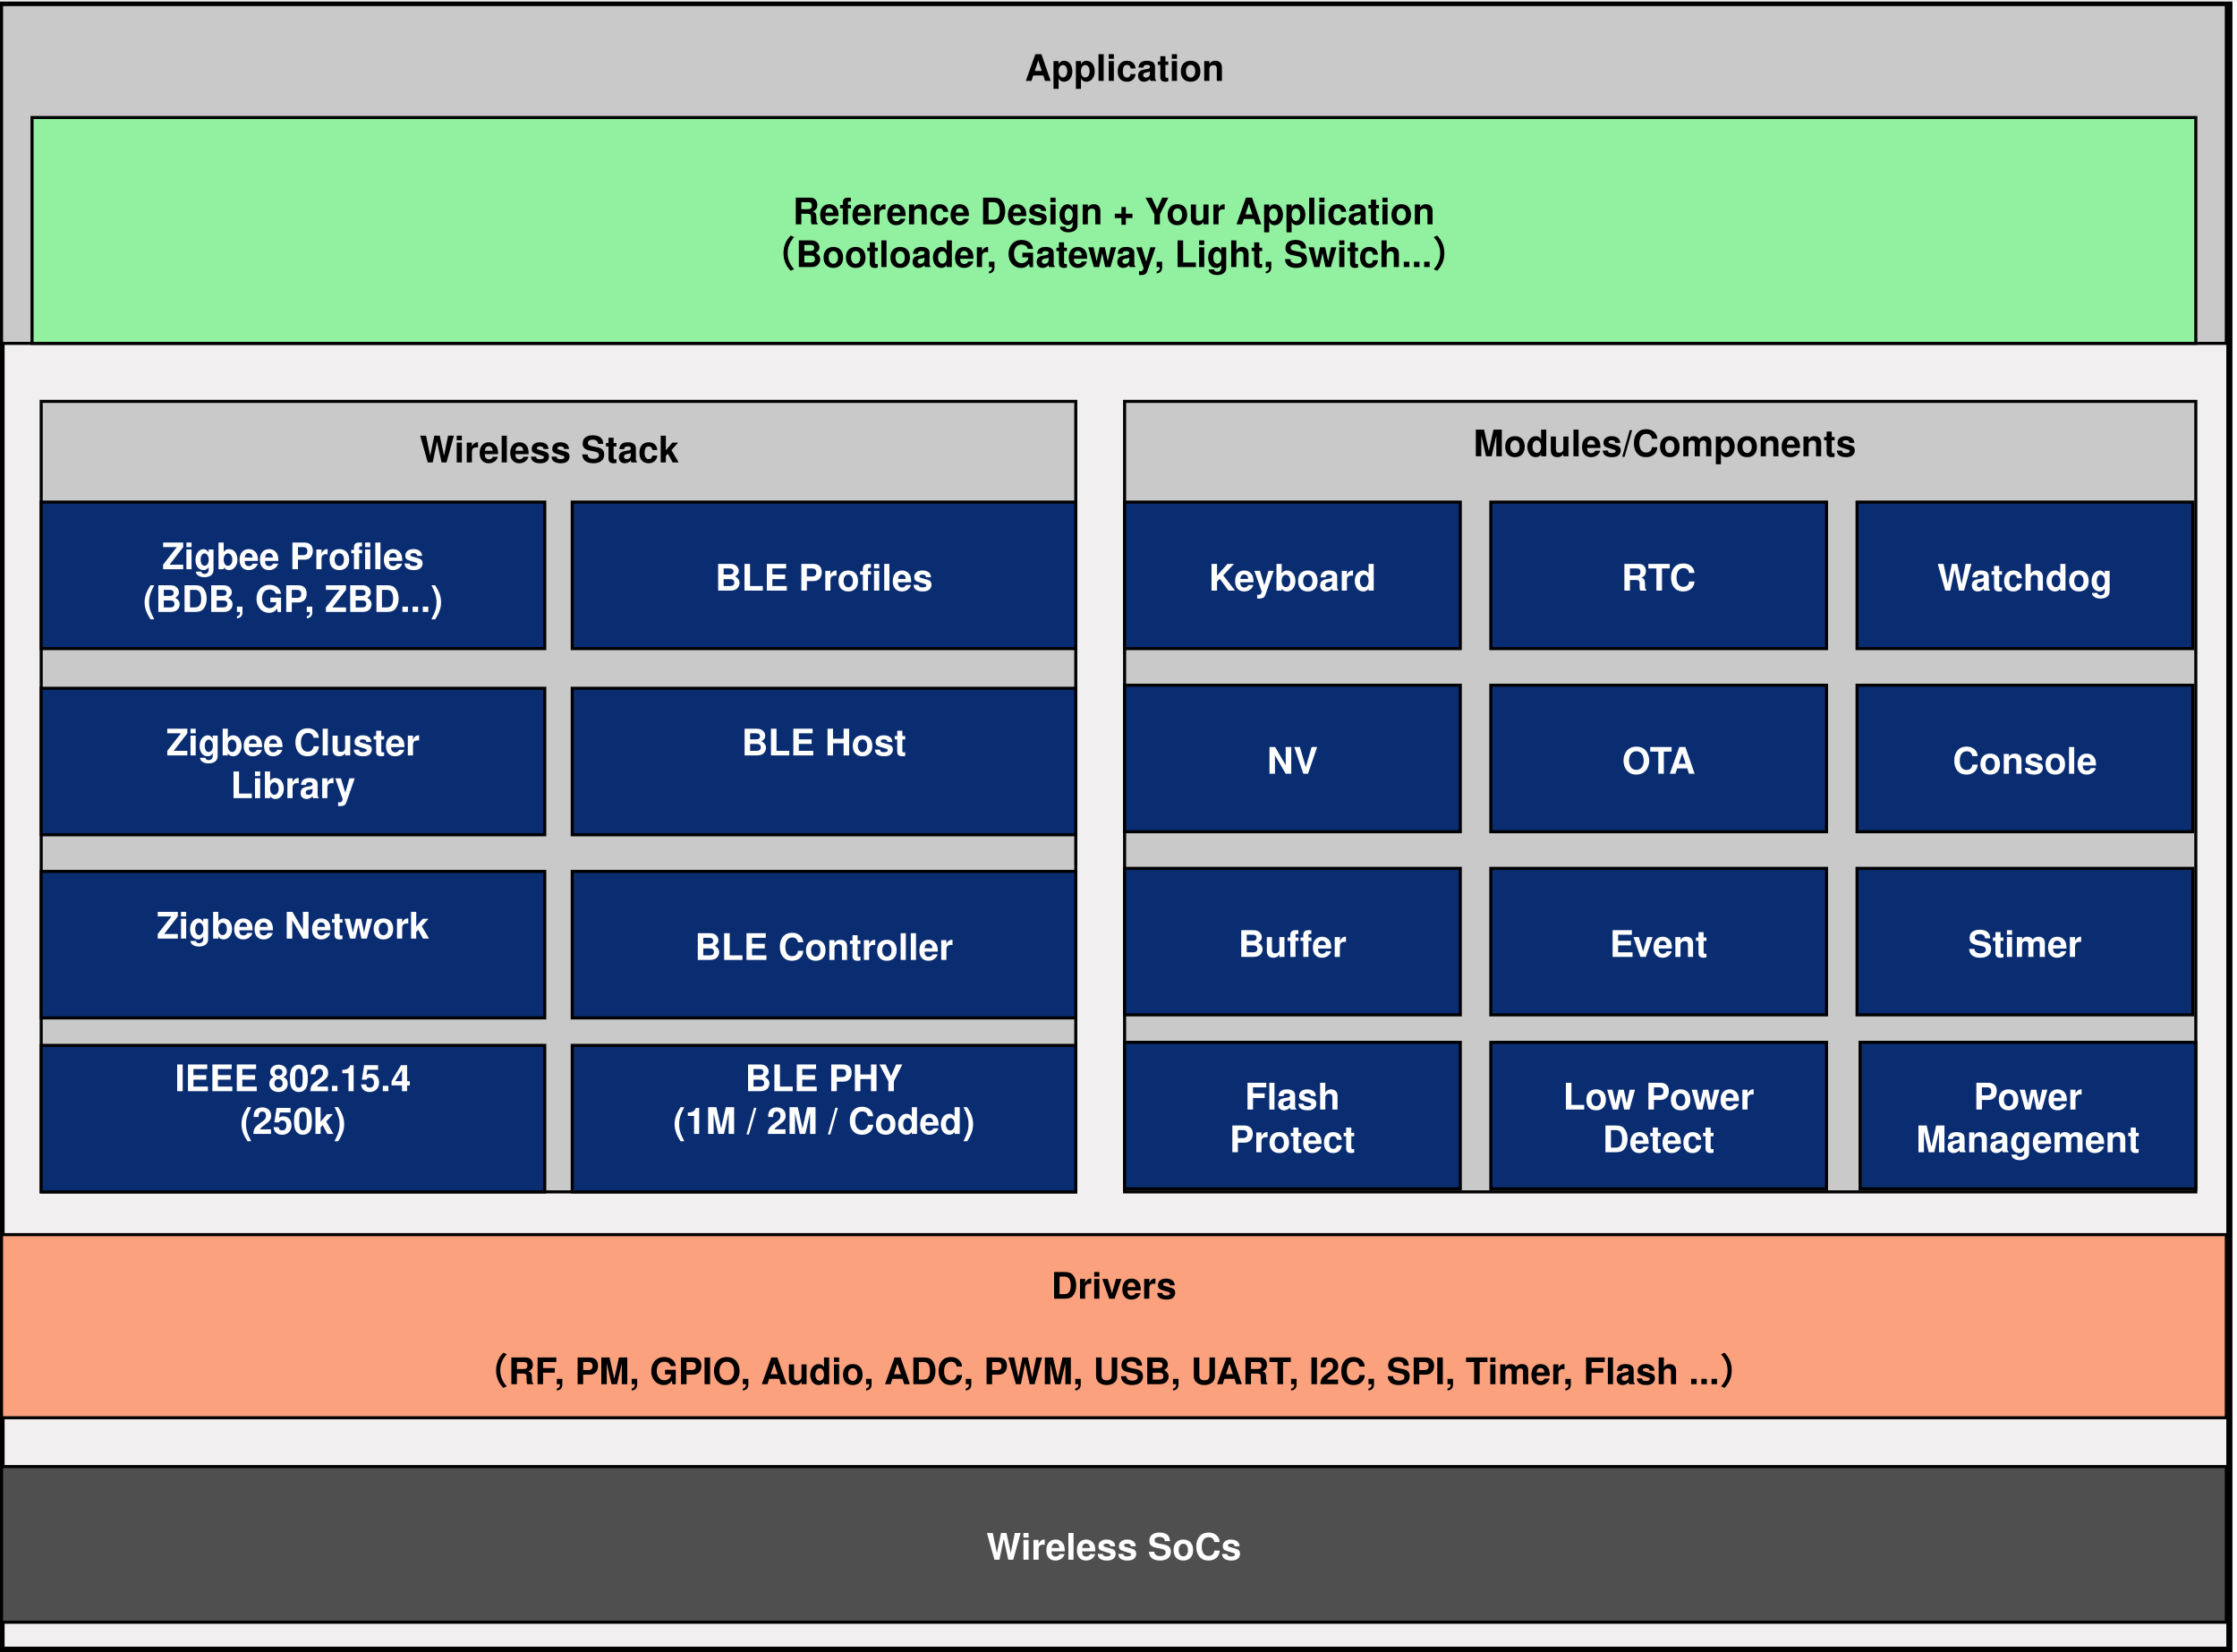
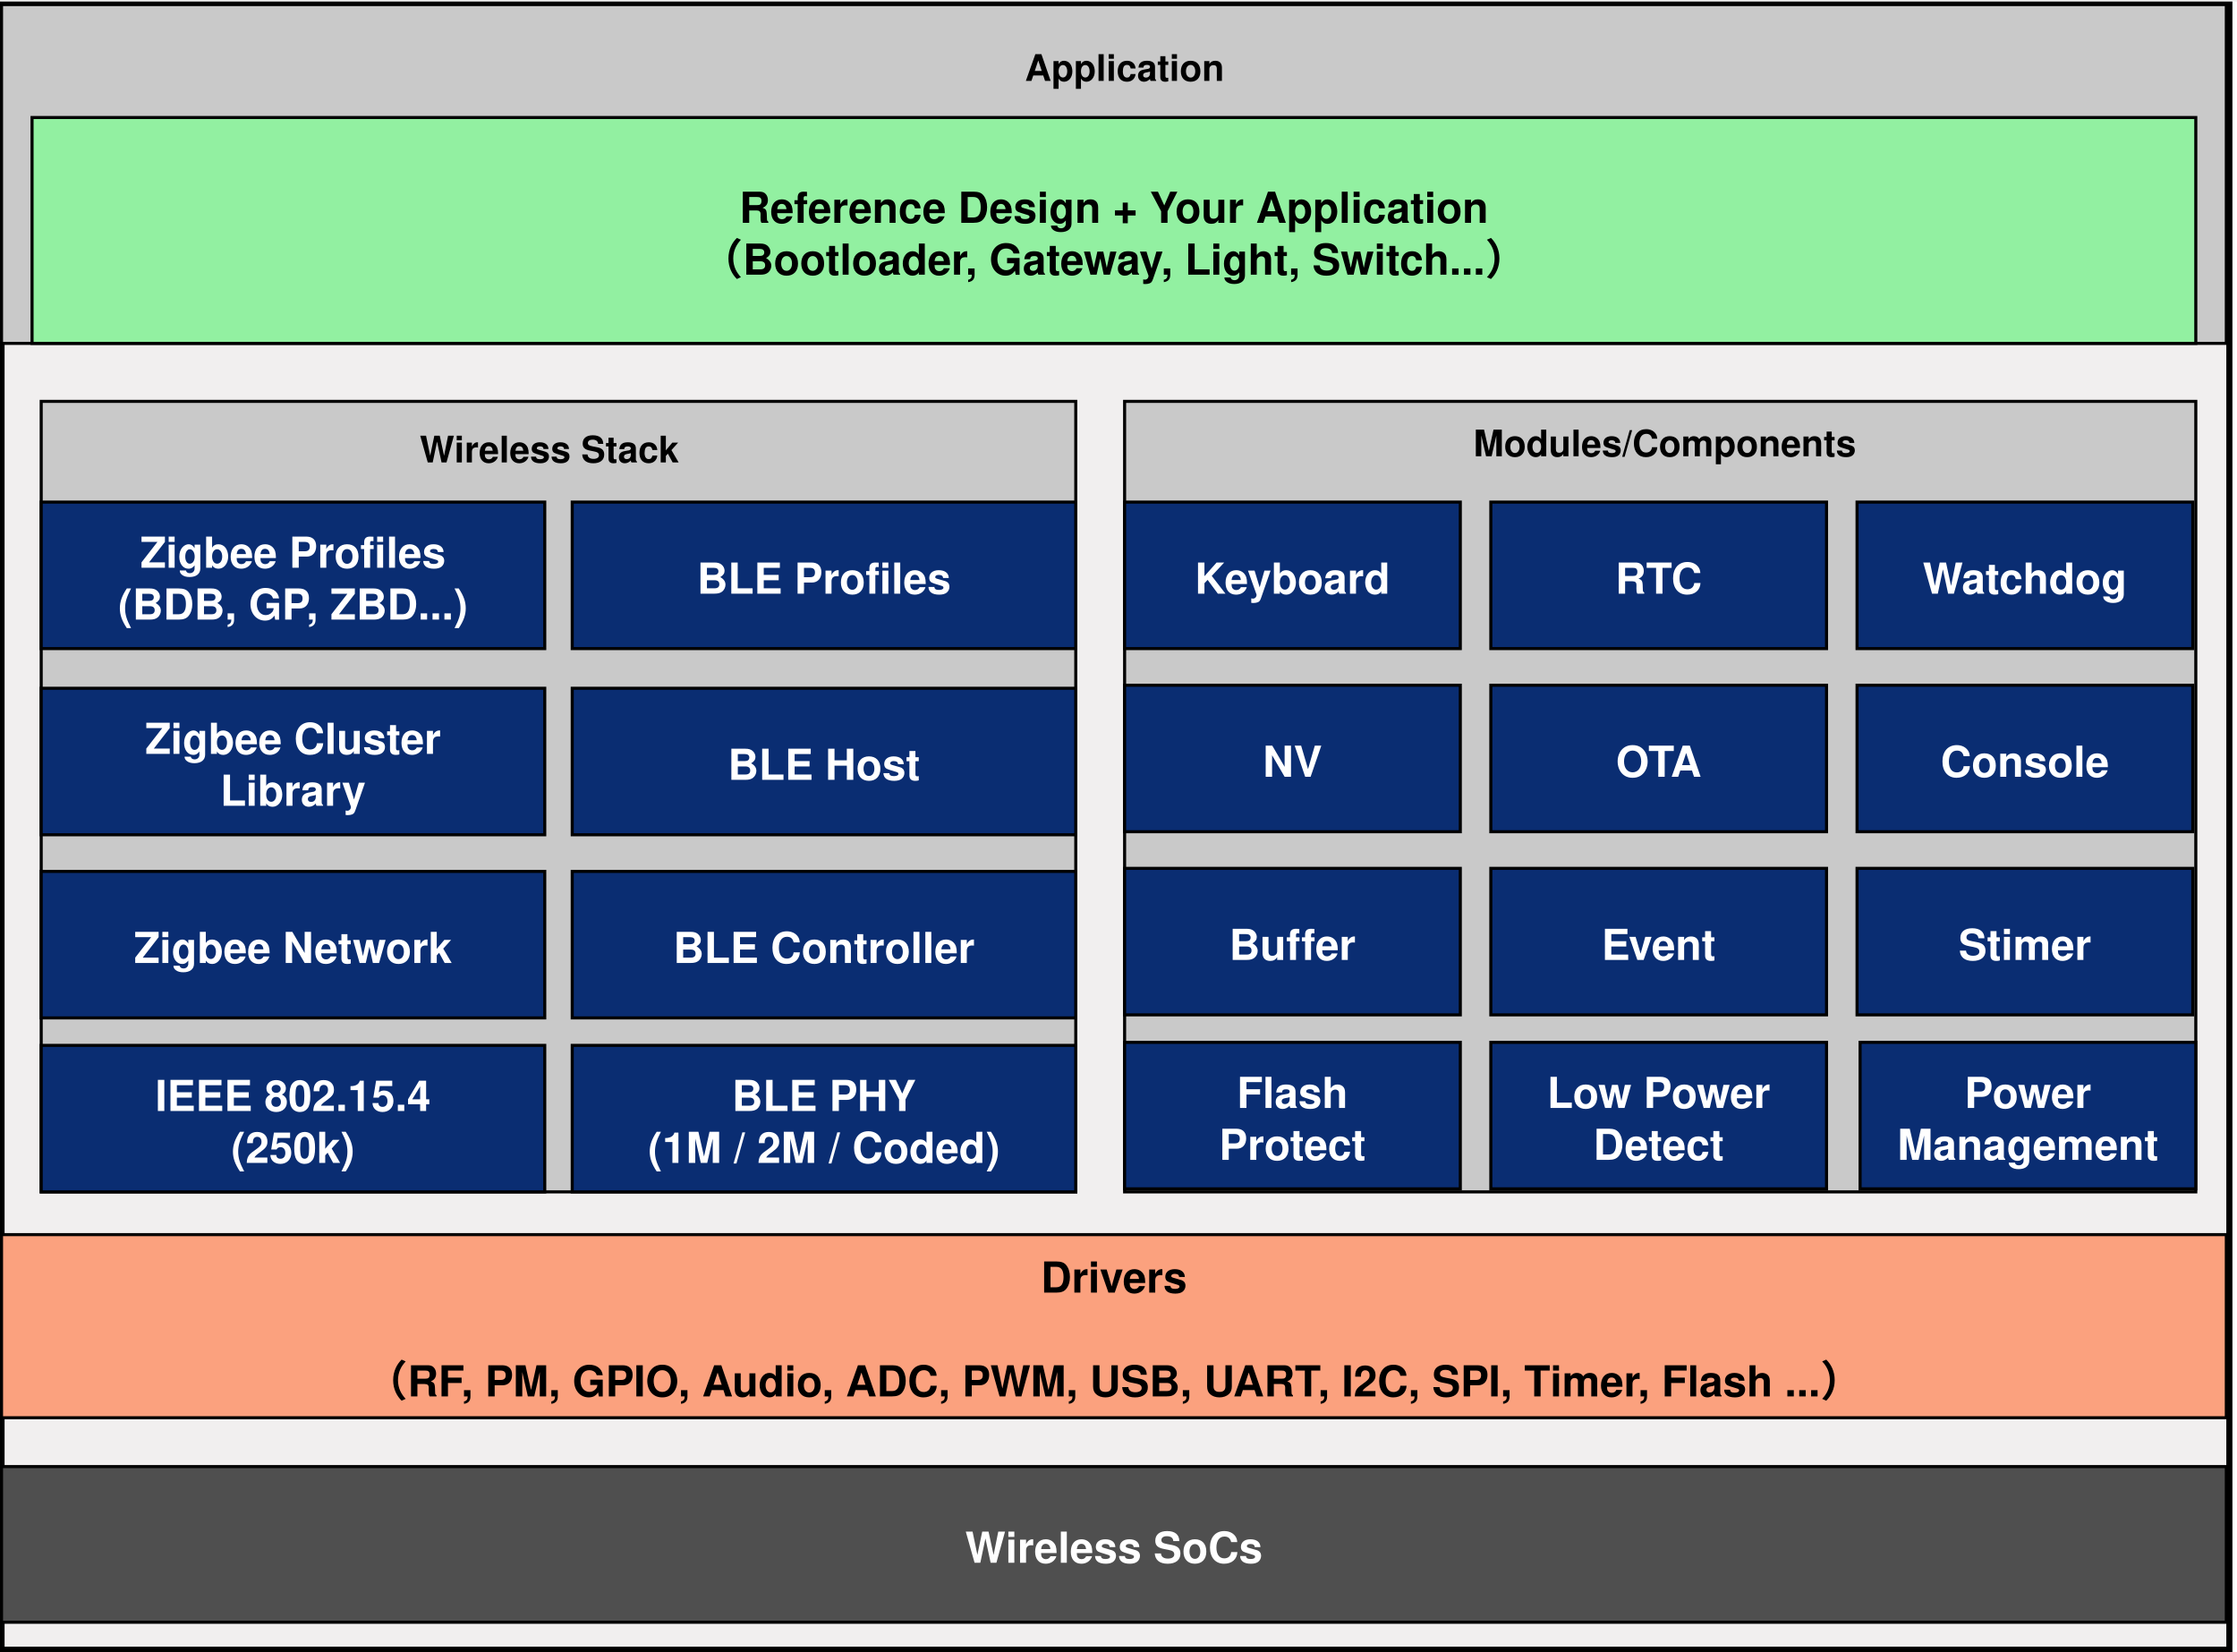
<svg xmlns="http://www.w3.org/2000/svg" style="background: #ffffff; background-color: light-dark(#ffffff, var(--ge-dark-color, #121212)); color-scheme: light dark;" version="1.1" width="733px" height="541px" viewBox="-0.5 -0.5 733 541">
  <defs />
  <rect fill="#ffffff" width="100%" height="100%" x="0" y="0" style="fill: light-dark(#ffffff, var(--ge-dark-color, #121212));" />
  <g>
    <g data-cell-id="0">
      <g data-cell-id="1">
        <g data-cell-id="8fLxm4INdNLimyuvqtVl-1">
          <g>
            <rect x="0" y="1" width="730" height="539" fill="#f1efef" stroke="#000000" stroke-width="2" pointer-events="all" style="fill: rgb(241, 239, 239); stroke: light-dark(rgb(0, 0, 0), rgb(255, 255, 255));" />
          </g>
        </g>
        <g data-cell-id="8fLxm4INdNLimyuvqtVl-2">
          <g>
            <rect x="368" y="131" width="351" height="259" fill="#c9c9c9" stroke="#000000" pointer-events="all" style="fill: rgb(201, 201, 201); stroke: light-dark(rgb(0, 0, 0), rgb(255, 255, 255));" />
          </g>
        </g>
        <g data-cell-id="8fLxm4INdNLimyuvqtVl-3">
          <g>
            <rect x="13" y="131" width="339" height="259" fill="#c9c9c9" stroke="#000000" pointer-events="all" style="fill: rgb(201, 201, 201); stroke: light-dark(rgb(0, 0, 0), rgb(255, 255, 255));" />
          </g>
        </g>
        <g data-cell-id="8fLxm4INdNLimyuvqtVl-4">
          <g>
            <rect x="69.5" y="126" width="220" height="40" fill="none" stroke="none" pointer-events="all" />
          </g>
          <g>
            <g fill="#000000" font-family="Helvetica" font-weight="bold" text-anchor="middle" font-size="12px" style="fill: light-dark(rgb(0, 0, 0), rgb(255, 255, 255));">
              <text x="179.5" y="151">Wireless Stack</text>
            </g>
          </g>
        </g>
        <g data-cell-id="8fLxm4INdNLimyuvqtVl-5">
          <g>
            <rect x="435" y="124" width="220" height="40" fill="none" stroke="none" pointer-events="all" />
          </g>
          <g>
            <g fill="#000000" font-family="Helvetica" font-weight="bold" text-anchor="middle" font-size="12px" style="fill: light-dark(rgb(0, 0, 0), rgb(255, 255, 255));">
              <text x="545" y="149">Modules/Components</text>
            </g>
          </g>
        </g>
        <g data-cell-id="8fLxm4INdNLimyuvqtVl-6">
          <g>
            <rect x="13" y="164" width="165" height="48" fill="#0a2d72" stroke="#000000" pointer-events="all" style="fill: rgb(10, 45, 114); stroke: light-dark(rgb(0, 0, 0), rgb(255, 255, 255));" />
          </g>
          <g>
-             <g fill="#FFFFFF" font-family="Helvetica" font-weight="bold" text-anchor="middle" font-size="12px" style="fill: rgb(255, 255, 255);">
-               <text x="95.5" y="186">Zigbee Profiles</text>
-               <text x="95.5" y="200">(BDB, GP, ZBD...)</text>
+             <g fill="#FFFFFF" font-family="Helvetica" font-weight="bold" text-anchor="middle" font-size="14px" style="fill: rgb(255, 255, 255);">
+               <text x="95.5" y="185.5">Zigbee Profiles</text>
+               <text x="95.5" y="202.5">(BDB, GP, ZBD...)</text>
            </g>
          </g>
        </g>
        <g data-cell-id="8fLxm4INdNLimyuvqtVl-7">
          <g>
            <rect x="13" y="285" width="165" height="48" fill="#0a2d72" stroke="#000000" pointer-events="all" style="fill: rgb(10, 45, 114); stroke: light-dark(rgb(0, 0, 0), rgb(255, 255, 255));" />
          </g>
          <g>
-             <g fill="#FFFFFF" font-family="Helvetica" font-weight="bold" text-anchor="middle" font-size="12px" style="fill: rgb(255, 255, 255);">
-               <text x="95.5" y="307">Zigbee Network</text>
+             <g fill="#FFFFFF" font-family="Helvetica" font-weight="bold" text-anchor="middle" font-size="14px" style="fill: rgb(255, 255, 255);">
+               <text x="95.5" y="315">Zigbee Network</text>
            </g>
          </g>
        </g>
        <g data-cell-id="8fLxm4INdNLimyuvqtVl-8">
          <g>
            <rect x="13" y="342" width="165" height="48" fill="#0a2d72" stroke="#000000" pointer-events="all" style="fill: rgb(10, 45, 114); stroke: light-dark(rgb(0, 0, 0), rgb(255, 255, 255));" />
          </g>
          <g>
-             <g fill="#FFFFFF" font-family="Helvetica" font-weight="bold" text-anchor="middle" font-size="12px" style="fill: rgb(255, 255, 255);">
-               <text x="95.5" y="357">IEEE 802.15.4</text>
-               <text x="95.5" y="371">(250k)</text>
+             <g fill="#FFFFFF" font-family="Helvetica" font-weight="bold" text-anchor="middle" font-size="14px" style="fill: rgb(255, 255, 255);">
+               <text x="95.5" y="363.5">IEEE 802.15.4</text>
+               <text x="95.5" y="380.5">(250k)</text>
            </g>
          </g>
        </g>
        <g data-cell-id="8fLxm4INdNLimyuvqtVl-9">
          <g>
            <rect x="0" y="404" width="729" height="60" fill="#fba17e" stroke="#000000" pointer-events="all" style="fill: rgb(251, 161, 126); stroke: light-dark(rgb(0, 0, 0), rgb(255, 255, 255));" />
          </g>
          <g>
-             <g fill="#000000" font-family="Helvetica" font-weight="bold" text-anchor="middle" font-size="12px" style="fill: light-dark(rgb(0, 0, 0), rgb(255, 255, 255));">
-               <text x="364.5" y="425">Drivers</text>
-               <text x="364.5" y="453">（RF, PM, GPIO, Audio, ADC, PWM, USB, UART, I2C, SPI, Timer, Flash ...）</text>
+             <g fill="#000000" font-family="Helvetica" font-weight="bold" text-anchor="middle" font-size="14px" style="fill: light-dark(rgb(0, 0, 0), rgb(255, 255, 255));">
+               <text x="364.5" y="423">Drivers</text>
+               <text x="364.5" y="457">（RF, PM, GPIO, Audio, ADC, PWM, USB, UART, I2C, SPI, Timer, Flash ...）</text>
            </g>
          </g>
        </g>
        <g data-cell-id="8fLxm4INdNLimyuvqtVl-10">
          <g>
            <rect x="0" y="480" width="729" height="51" fill="#4f4f4f" stroke="#000000" pointer-events="all" style="fill: rgb(79, 79, 79); stroke: light-dark(rgb(0, 0, 0), rgb(255, 255, 255));" />
          </g>
          <g>
-             <g fill="#FFFFFF" font-family="Helvetica" font-weight="bold" text-anchor="middle" font-size="12px" style="fill: rgb(255, 255, 255);">
-               <text x="364.5" y="510.5">Wireless SoCs</text>
+             <g fill="#FFFFFF" font-family="Helvetica" font-weight="bold" text-anchor="middle" font-size="14px" style="fill: rgb(255, 255, 255);">
+               <text x="364.5" y="511.5">Wireless SoCs</text>
            </g>
          </g>
        </g>
        <g data-cell-id="8fLxm4INdNLimyuvqtVl-11">
          <g>
            <rect x="368" y="164" width="110" height="48" fill="#0a2d72" stroke="#000000" pointer-events="all" style="fill: rgb(10, 45, 114); stroke: light-dark(rgb(0, 0, 0), rgb(255, 255, 255));" />
          </g>
          <g>
-             <g fill="#FFFFFF" font-family="Helvetica" font-weight="bold" text-anchor="middle" font-size="12px" style="fill: rgb(255, 255, 255);">
-               <text x="423" y="193">Keyboard</text>
+             <g fill="#FFFFFF" font-family="Helvetica" font-weight="bold" text-anchor="middle" font-size="14px" style="fill: rgb(255, 255, 255);">
+               <text x="423" y="194">Keyboard</text>
            </g>
          </g>
        </g>
        <g data-cell-id="8fLxm4INdNLimyuvqtVl-12">
          <g>
            <rect x="488" y="164" width="110" height="48" fill="#0a2d72" stroke="#000000" pointer-events="all" style="fill: rgb(10, 45, 114); stroke: light-dark(rgb(0, 0, 0), rgb(255, 255, 255));" />
          </g>
          <g>
-             <g fill="#FFFFFF" font-family="Helvetica" font-weight="bold" text-anchor="middle" font-size="12px" style="fill: rgb(255, 255, 255);">
-               <text x="543" y="193">RTC</text>
+             <g fill="#FFFFFF" font-family="Helvetica" font-weight="bold" text-anchor="middle" font-size="14px" style="fill: rgb(255, 255, 255);">
+               <text x="543" y="194">RTC</text>
            </g>
          </g>
        </g>
        <g data-cell-id="8fLxm4INdNLimyuvqtVl-13">
          <g>
            <rect x="608" y="164" width="110" height="48" fill="#0a2d72" stroke="#000000" pointer-events="all" style="fill: rgb(10, 45, 114); stroke: light-dark(rgb(0, 0, 0), rgb(255, 255, 255));" />
          </g>
          <g>
-             <g fill="#FFFFFF" font-family="Helvetica" font-weight="bold" text-anchor="middle" font-size="12px" style="fill: rgb(255, 255, 255);">
-               <text x="663" y="193">Watchdog</text>
+             <g fill="#FFFFFF" font-family="Helvetica" font-weight="bold" text-anchor="middle" font-size="14px" style="fill: rgb(255, 255, 255);">
+               <text x="663" y="194">Watchdog</text>
            </g>
          </g>
        </g>
        <g data-cell-id="8fLxm4INdNLimyuvqtVl-14">
          <g>
            <rect x="368" y="224" width="110" height="48" fill="#0a2d72" stroke="#000000" pointer-events="all" style="fill: rgb(10, 45, 114); stroke: light-dark(rgb(0, 0, 0), rgb(255, 255, 255));" />
          </g>
          <g>
-             <g fill="#FFFFFF" font-family="Helvetica" font-weight="bold" text-anchor="middle" font-size="12px" style="fill: rgb(255, 255, 255);">
-               <text x="423" y="253">NV</text>
+             <g fill="#FFFFFF" font-family="Helvetica" font-weight="bold" text-anchor="middle" font-size="14px" style="fill: rgb(255, 255, 255);">
+               <text x="423" y="254">NV</text>
            </g>
          </g>
        </g>
        <g data-cell-id="8fLxm4INdNLimyuvqtVl-15">
          <g>
            <rect x="488" y="224" width="110" height="48" fill="#0a2d72" stroke="#000000" pointer-events="all" style="fill: rgb(10, 45, 114); stroke: light-dark(rgb(0, 0, 0), rgb(255, 255, 255));" />
          </g>
          <g>
-             <g fill="#FFFFFF" font-family="Helvetica" font-weight="bold" text-anchor="middle" font-size="12px" style="fill: rgb(255, 255, 255);">
-               <text x="543" y="253">OTA</text>
+             <g fill="#FFFFFF" font-family="Helvetica" font-weight="bold" text-anchor="middle" font-size="14px" style="fill: rgb(255, 255, 255);">
+               <text x="543" y="254">OTA</text>
            </g>
          </g>
        </g>
        <g data-cell-id="8fLxm4INdNLimyuvqtVl-16">
          <g>
            <rect x="608" y="224" width="110" height="48" fill="#0a2d72" stroke="#000000" pointer-events="all" style="fill: rgb(10, 45, 114); stroke: light-dark(rgb(0, 0, 0), rgb(255, 255, 255));" />
          </g>
          <g>
-             <g fill="#FFFFFF" font-family="Helvetica" font-weight="bold" text-anchor="middle" font-size="12px" style="fill: rgb(255, 255, 255);">
-               <text x="663" y="253">Console</text>
+             <g fill="#FFFFFF" font-family="Helvetica" font-weight="bold" text-anchor="middle" font-size="14px" style="fill: rgb(255, 255, 255);">
+               <text x="663" y="254">Console</text>
            </g>
          </g>
        </g>
        <g data-cell-id="8fLxm4INdNLimyuvqtVl-17">
          <g>
            <rect x="368" y="284" width="110" height="48" fill="#0a2d72" stroke="#000000" pointer-events="all" style="fill: rgb(10, 45, 114); stroke: light-dark(rgb(0, 0, 0), rgb(255, 255, 255));" />
          </g>
          <g>
-             <g fill="#FFFFFF" font-family="Helvetica" font-weight="bold" text-anchor="middle" font-size="12px" style="fill: rgb(255, 255, 255);">
-               <text x="423" y="313">Buffer</text>
+             <g fill="#FFFFFF" font-family="Helvetica" font-weight="bold" text-anchor="middle" font-size="14px" style="fill: rgb(255, 255, 255);">
+               <text x="423" y="314">Buffer</text>
            </g>
          </g>
        </g>
        <g data-cell-id="8fLxm4INdNLimyuvqtVl-18">
          <g>
            <rect x="488" y="284" width="110" height="48" fill="#0a2d72" stroke="#000000" pointer-events="all" style="fill: rgb(10, 45, 114); stroke: light-dark(rgb(0, 0, 0), rgb(255, 255, 255));" />
          </g>
          <g>
-             <g fill="#FFFFFF" font-family="Helvetica" font-weight="bold" text-anchor="middle" font-size="12px" style="fill: rgb(255, 255, 255);">
-               <text x="543" y="313">Event</text>
+             <g fill="#FFFFFF" font-family="Helvetica" font-weight="bold" text-anchor="middle" font-size="14px" style="fill: rgb(255, 255, 255);">
+               <text x="543" y="314">Event</text>
            </g>
          </g>
        </g>
        <g data-cell-id="8fLxm4INdNLimyuvqtVl-19">
          <g>
            <rect x="608" y="284" width="110" height="48" fill="#0a2d72" stroke="#000000" pointer-events="all" style="fill: rgb(10, 45, 114); stroke: light-dark(rgb(0, 0, 0), rgb(255, 255, 255));" />
          </g>
          <g>
-             <g fill="#FFFFFF" font-family="Helvetica" font-weight="bold" text-anchor="middle" font-size="12px" style="fill: rgb(255, 255, 255);">
-               <text x="663" y="313">Stimer</text>
+             <g fill="#FFFFFF" font-family="Helvetica" font-weight="bold" text-anchor="middle" font-size="14px" style="fill: rgb(255, 255, 255);">
+               <text x="663" y="314">Stimer</text>
            </g>
          </g>
        </g>
        <g data-cell-id="8fLxm4INdNLimyuvqtVl-20">
          <g>
            <rect x="368" y="341" width="110" height="48" fill="#0a2d72" stroke="#000000" pointer-events="all" style="fill: rgb(10, 45, 114); stroke: light-dark(rgb(0, 0, 0), rgb(255, 255, 255));" />
          </g>
          <g>
-             <g fill="#FFFFFF" font-family="Helvetica" font-weight="bold" text-anchor="middle" font-size="12px" style="fill: rgb(255, 255, 255);">
-               <text x="423" y="363">Flash</text>
-               <text x="423" y="377">Protect</text>
+             <g fill="#FFFFFF" font-family="Helvetica" font-weight="bold" text-anchor="middle" font-size="14px" style="fill: rgb(255, 255, 255);">
+               <text x="423" y="362.5">Flash</text>
+               <text x="423" y="379.5">Protect</text>
            </g>
          </g>
        </g>
        <g data-cell-id="8fLxm4INdNLimyuvqtVl-21">
          <g>
            <rect x="488" y="341" width="110" height="48" fill="#0a2d72" stroke="#000000" pointer-events="all" style="fill: rgb(10, 45, 114); stroke: light-dark(rgb(0, 0, 0), rgb(255, 255, 255));" />
          </g>
          <g>
-             <g fill="#FFFFFF" font-family="Helvetica" font-weight="bold" text-anchor="middle" font-size="12px" style="fill: rgb(255, 255, 255);">
-               <text x="543" y="363">Low Power</text>
-               <text x="543" y="377">Detect</text>
+             <g fill="#FFFFFF" font-family="Helvetica" font-weight="bold" text-anchor="middle" font-size="14px" style="fill: rgb(255, 255, 255);">
+               <text x="543" y="362.5">Low Power</text>
+               <text x="543" y="379.5">Detect</text>
            </g>
          </g>
        </g>
        <g data-cell-id="8fLxm4INdNLimyuvqtVl-22">
          <g>
            <rect x="609" y="341" width="110" height="48" fill="#0a2d72" stroke="#000000" pointer-events="all" style="fill: rgb(10, 45, 114); stroke: light-dark(rgb(0, 0, 0), rgb(255, 255, 255));" />
          </g>
          <g>
-             <g fill="#FFFFFF" font-family="Helvetica" font-weight="bold" text-anchor="middle" font-size="12px" style="fill: rgb(255, 255, 255);">
-               <text x="664" y="363">Power</text>
-               <text x="664" y="377">Management</text>
+             <g fill="#FFFFFF" font-family="Helvetica" font-weight="bold" text-anchor="middle" font-size="14px" style="fill: rgb(255, 255, 255);">
+               <text x="664" y="362.5">Power</text>
+               <text x="664" y="379.5">Management</text>
            </g>
          </g>
        </g>
        <g data-cell-id="8fLxm4INdNLimyuvqtVl-23">
          <g>
            <rect x="0" y="1" width="729" height="111" fill="#c9c9c9" stroke="#000000" pointer-events="all" style="fill: rgb(201, 201, 201); stroke: light-dark(rgb(0, 0, 0), rgb(255, 255, 255));" />
          </g>
        </g>
        <g data-cell-id="8fLxm4INdNLimyuvqtVl-24">
          <g>
            <rect x="10" y="38" width="709" height="74" fill="#92f0a1" stroke="#000000" pointer-events="all" style="fill: rgb(146, 240, 161); stroke: light-dark(rgb(0, 0, 0), rgb(255, 255, 255));" />
          </g>
          <g>
-             <g fill="#000000" font-family="Helvetica" font-weight="bold" text-anchor="middle" font-size="12px" style="fill: light-dark(rgb(0, 0, 0), rgb(255, 255, 255));">
-               <text x="364.5" y="73">Reference Design + Your Application</text>
-               <text x="364.5" y="87">（Bootloader, Gateway, Light, Switch...） </text>
+             <g fill="#000000" font-family="Helvetica" font-weight="bold" text-anchor="middle" font-size="14px" style="fill: light-dark(rgb(0, 0, 0), rgb(255, 255, 255));">
+               <text x="364.5" y="72.5">Reference Design + Your Application</text>
+               <text x="364.5" y="89.5">（Bootloader, Gateway, Light, Switch...） </text>
            </g>
          </g>
        </g>
        <g data-cell-id="8fLxm4INdNLimyuvqtVl-25">
          <g>
            <rect x="258" y="1" width="220" height="40" fill="none" stroke="none" pointer-events="all" />
          </g>
          <g>
            <g fill="#000000" font-family="Helvetica" font-weight="bold" text-anchor="middle" font-size="12px" style="fill: light-dark(rgb(0, 0, 0), rgb(255, 255, 255));">
              <text x="368" y="26">Application</text>
            </g>
          </g>
        </g>
        <g data-cell-id="hPIygbADoUf5d2b5LKnh-1">
          <g>
            <rect x="187" y="285" width="165" height="48" fill="#0a2d72" stroke="#000000" pointer-events="all" style="fill: rgb(10, 45, 114); stroke: light-dark(rgb(0, 0, 0), rgb(255, 255, 255));" />
          </g>
          <g>
-             <g fill="#FFFFFF" font-family="Helvetica" font-weight="bold" text-anchor="middle" font-size="12px" style="fill: rgb(255, 255, 255);">
-               <text x="269.5" y="314">BLE Controller</text>
+             <g fill="#FFFFFF" font-family="Helvetica" font-weight="bold" text-anchor="middle" font-size="14px" style="fill: rgb(255, 255, 255);">
+               <text x="269.5" y="315">BLE Controller</text>
            </g>
          </g>
        </g>
        <g data-cell-id="s2EnNEnnGEMN1huvpEc6-1">
          <g>
            <rect x="187" y="225" width="165" height="48" fill="#0a2d72" stroke="#000000" pointer-events="all" style="fill: rgb(10, 45, 114); stroke: light-dark(rgb(0, 0, 0), rgb(255, 255, 255));" />
          </g>
          <g>
-             <g fill="#FFFFFF" font-family="Helvetica" font-weight="bold" text-anchor="middle" font-size="12px" style="fill: rgb(255, 255, 255);">
-               <text x="269.5" y="247">BLE Host</text>
+             <g fill="#FFFFFF" font-family="Helvetica" font-weight="bold" text-anchor="middle" font-size="14px" style="fill: rgb(255, 255, 255);">
+               <text x="269.5" y="255">BLE Host</text>
            </g>
          </g>
        </g>
        <g data-cell-id="geIfeoIMGd4yRSP6M8ta-1">
          <g>
            <rect x="187" y="164" width="165" height="48" fill="#0a2d72" stroke="#000000" pointer-events="all" style="fill: rgb(10, 45, 114); stroke: light-dark(rgb(0, 0, 0), rgb(255, 255, 255));" />
          </g>
          <g>
-             <g fill="#FFFFFF" font-family="Helvetica" font-weight="bold" text-anchor="middle" font-size="12px" style="fill: rgb(255, 255, 255);">
-               <text x="269.5" y="193">BLE Profiles</text>
+             <g fill="#FFFFFF" font-family="Helvetica" font-weight="bold" text-anchor="middle" font-size="14px" style="fill: rgb(255, 255, 255);">
+               <text x="269.5" y="194">BLE Profiles</text>
            </g>
          </g>
        </g>
        <g data-cell-id="l15AhYVfMbOawjk7zcgf-1">
          <g>
            <rect x="13" y="225" width="165" height="48" fill="#0a2d72" stroke="#000000" pointer-events="all" style="fill: rgb(10, 45, 114); stroke: light-dark(rgb(0, 0, 0), rgb(255, 255, 255));" />
          </g>
          <g>
-             <g fill="#FFFFFF" font-family="Helvetica" font-weight="bold" text-anchor="middle" font-size="12px" style="fill: rgb(255, 255, 255);">
-               <text x="95.5" y="247">Zigbee Cluster</text>
-               <text x="95.5" y="261">Library</text>
+             <g fill="#FFFFFF" font-family="Helvetica" font-weight="bold" text-anchor="middle" font-size="14px" style="fill: rgb(255, 255, 255);">
+               <text x="95.5" y="246.5">Zigbee Cluster</text>
+               <text x="95.5" y="263.5">Library</text>
            </g>
          </g>
        </g>
        <g data-cell-id="l15AhYVfMbOawjk7zcgf-2">
          <g>
            <rect x="187" y="342" width="165" height="48" fill="#0a2d72" stroke="#000000" pointer-events="all" style="fill: rgb(10, 45, 114); stroke: light-dark(rgb(0, 0, 0), rgb(255, 255, 255));" />
          </g>
          <g>
-             <g fill="#FFFFFF" font-family="Helvetica" font-weight="bold" text-anchor="middle" font-size="12px" style="fill: rgb(255, 255, 255);">
-               <text x="269.5" y="357">BLE PHY</text>
-               <text x="269.5" y="371">(1M / 2M / Coded)</text>
+             <g fill="#FFFFFF" font-family="Helvetica" font-weight="bold" text-anchor="middle" font-size="14px" style="fill: rgb(255, 255, 255);">
+               <text x="269.5" y="363.5">BLE PHY</text>
+               <text x="269.5" y="380.5">(1M / 2M / Coded)</text>
            </g>
          </g>
        </g>
      </g>
    </g>
  </g>
</svg>
